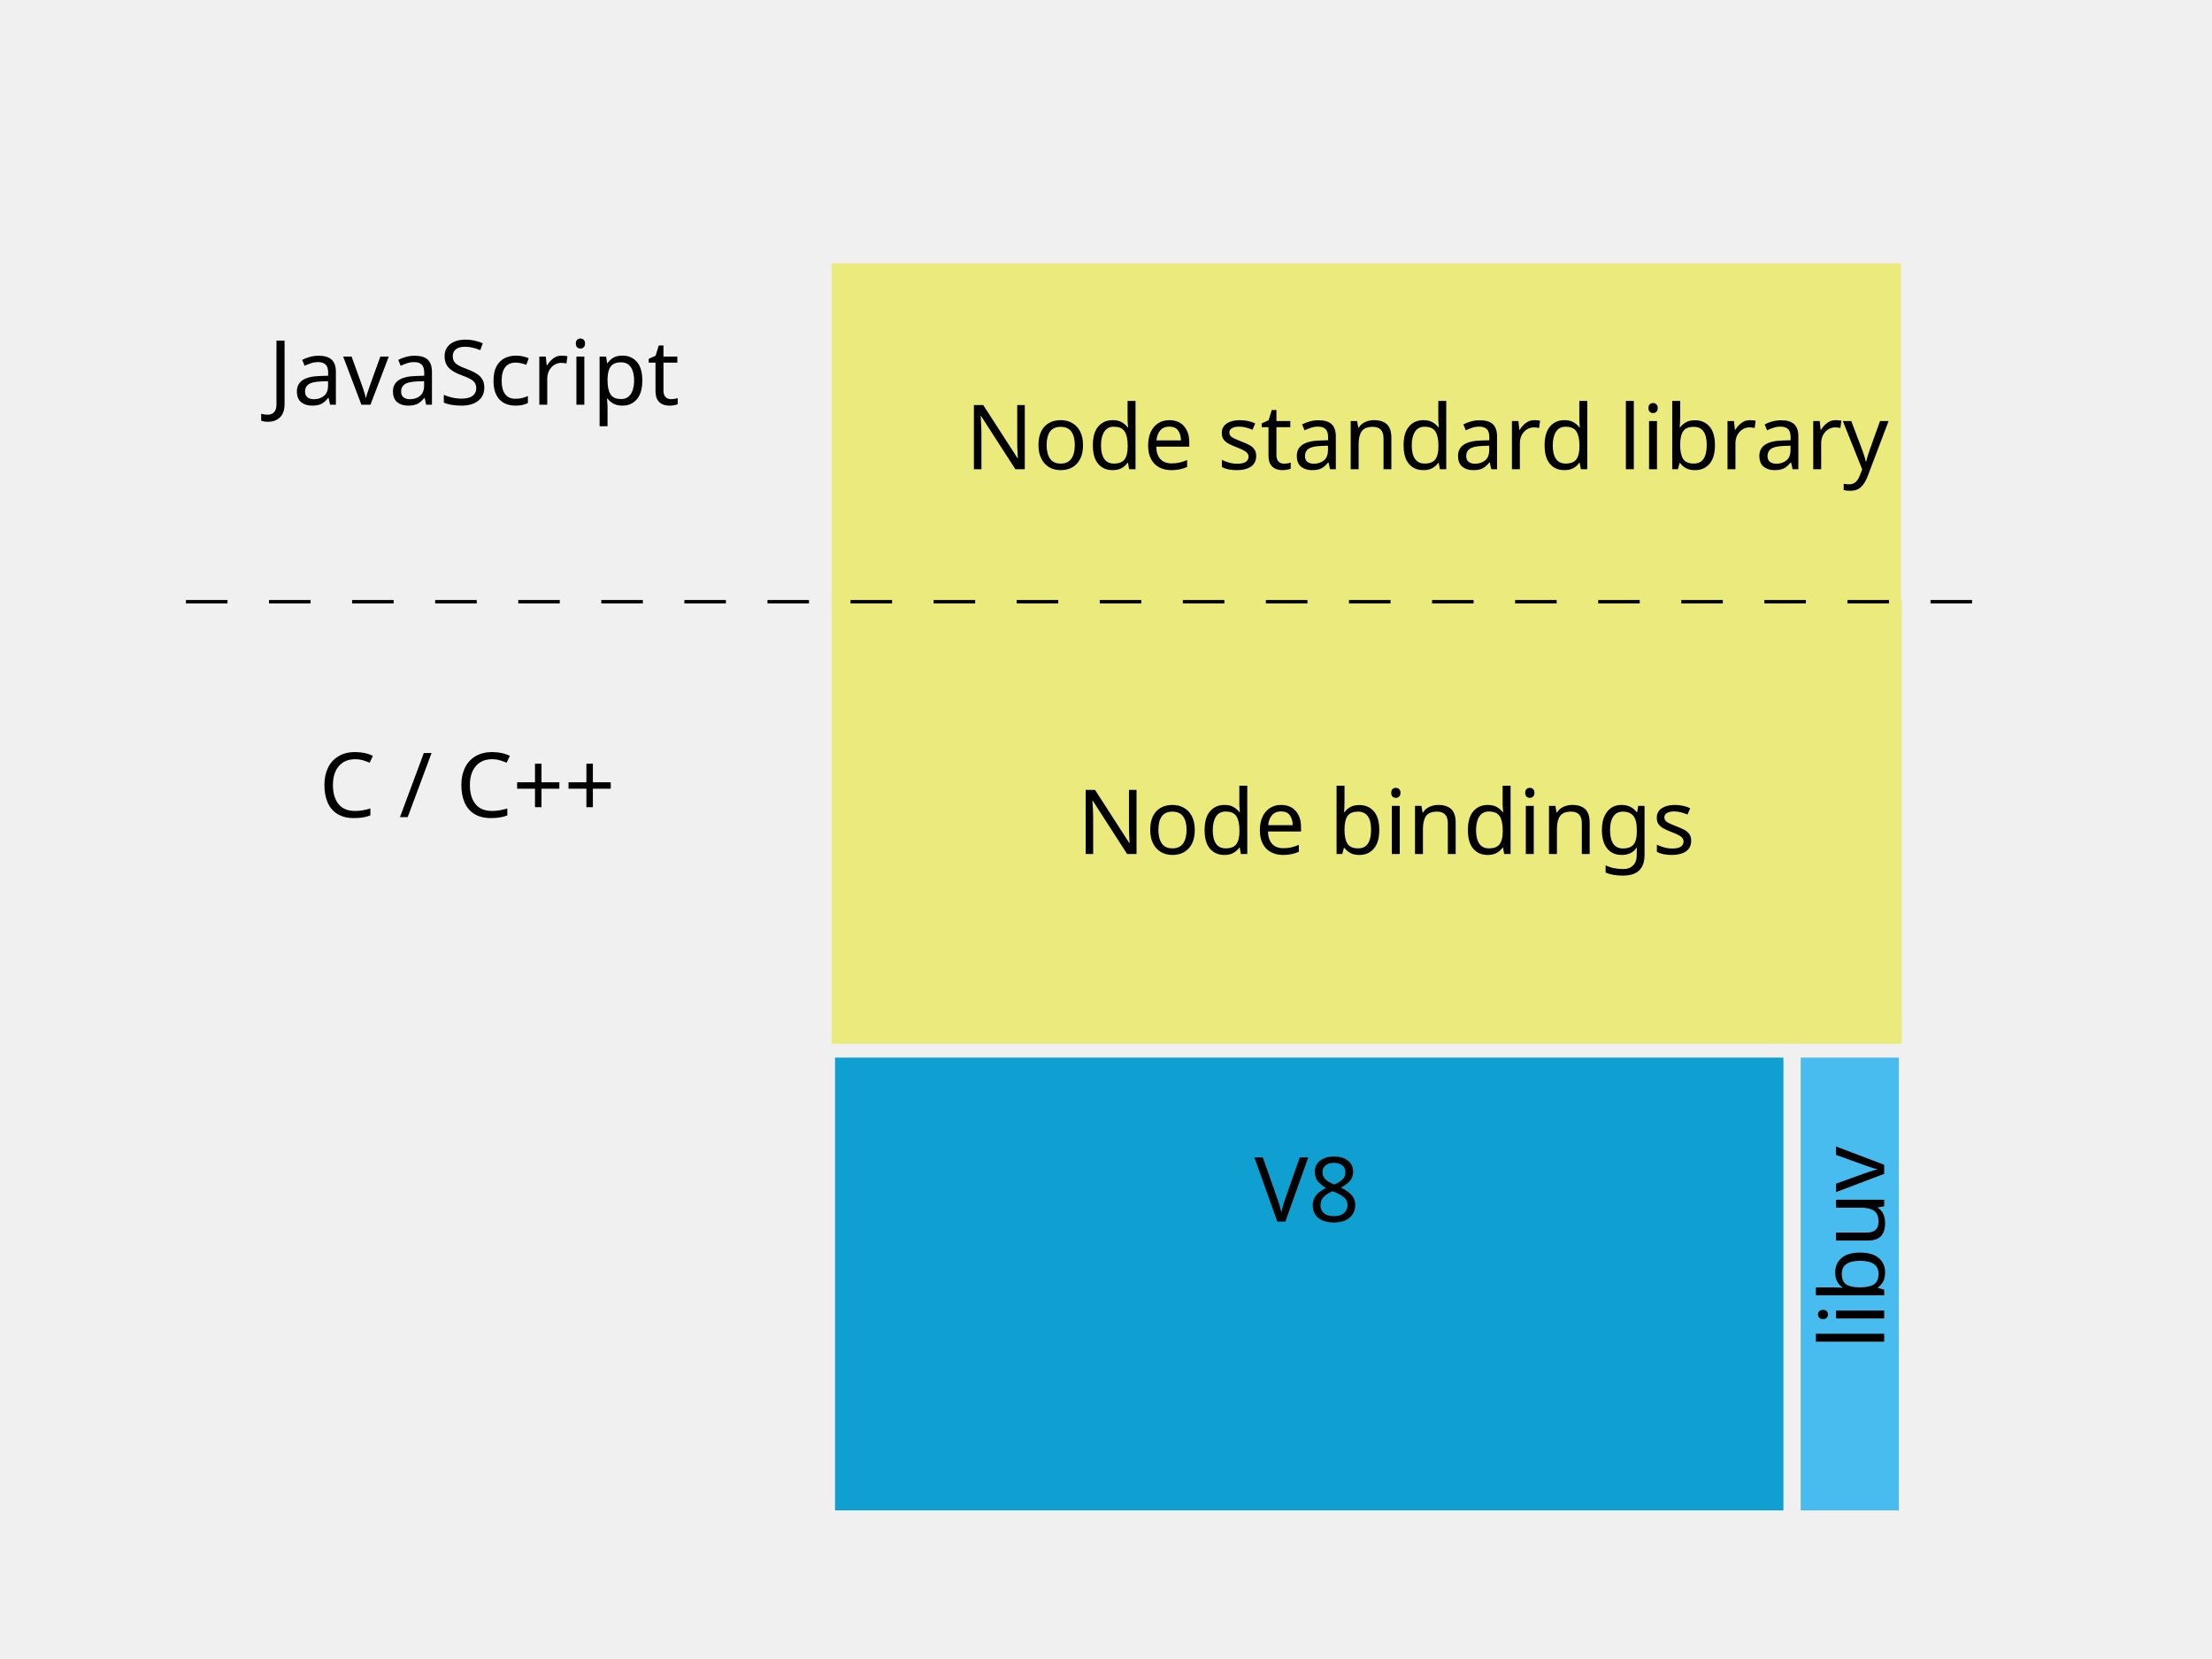
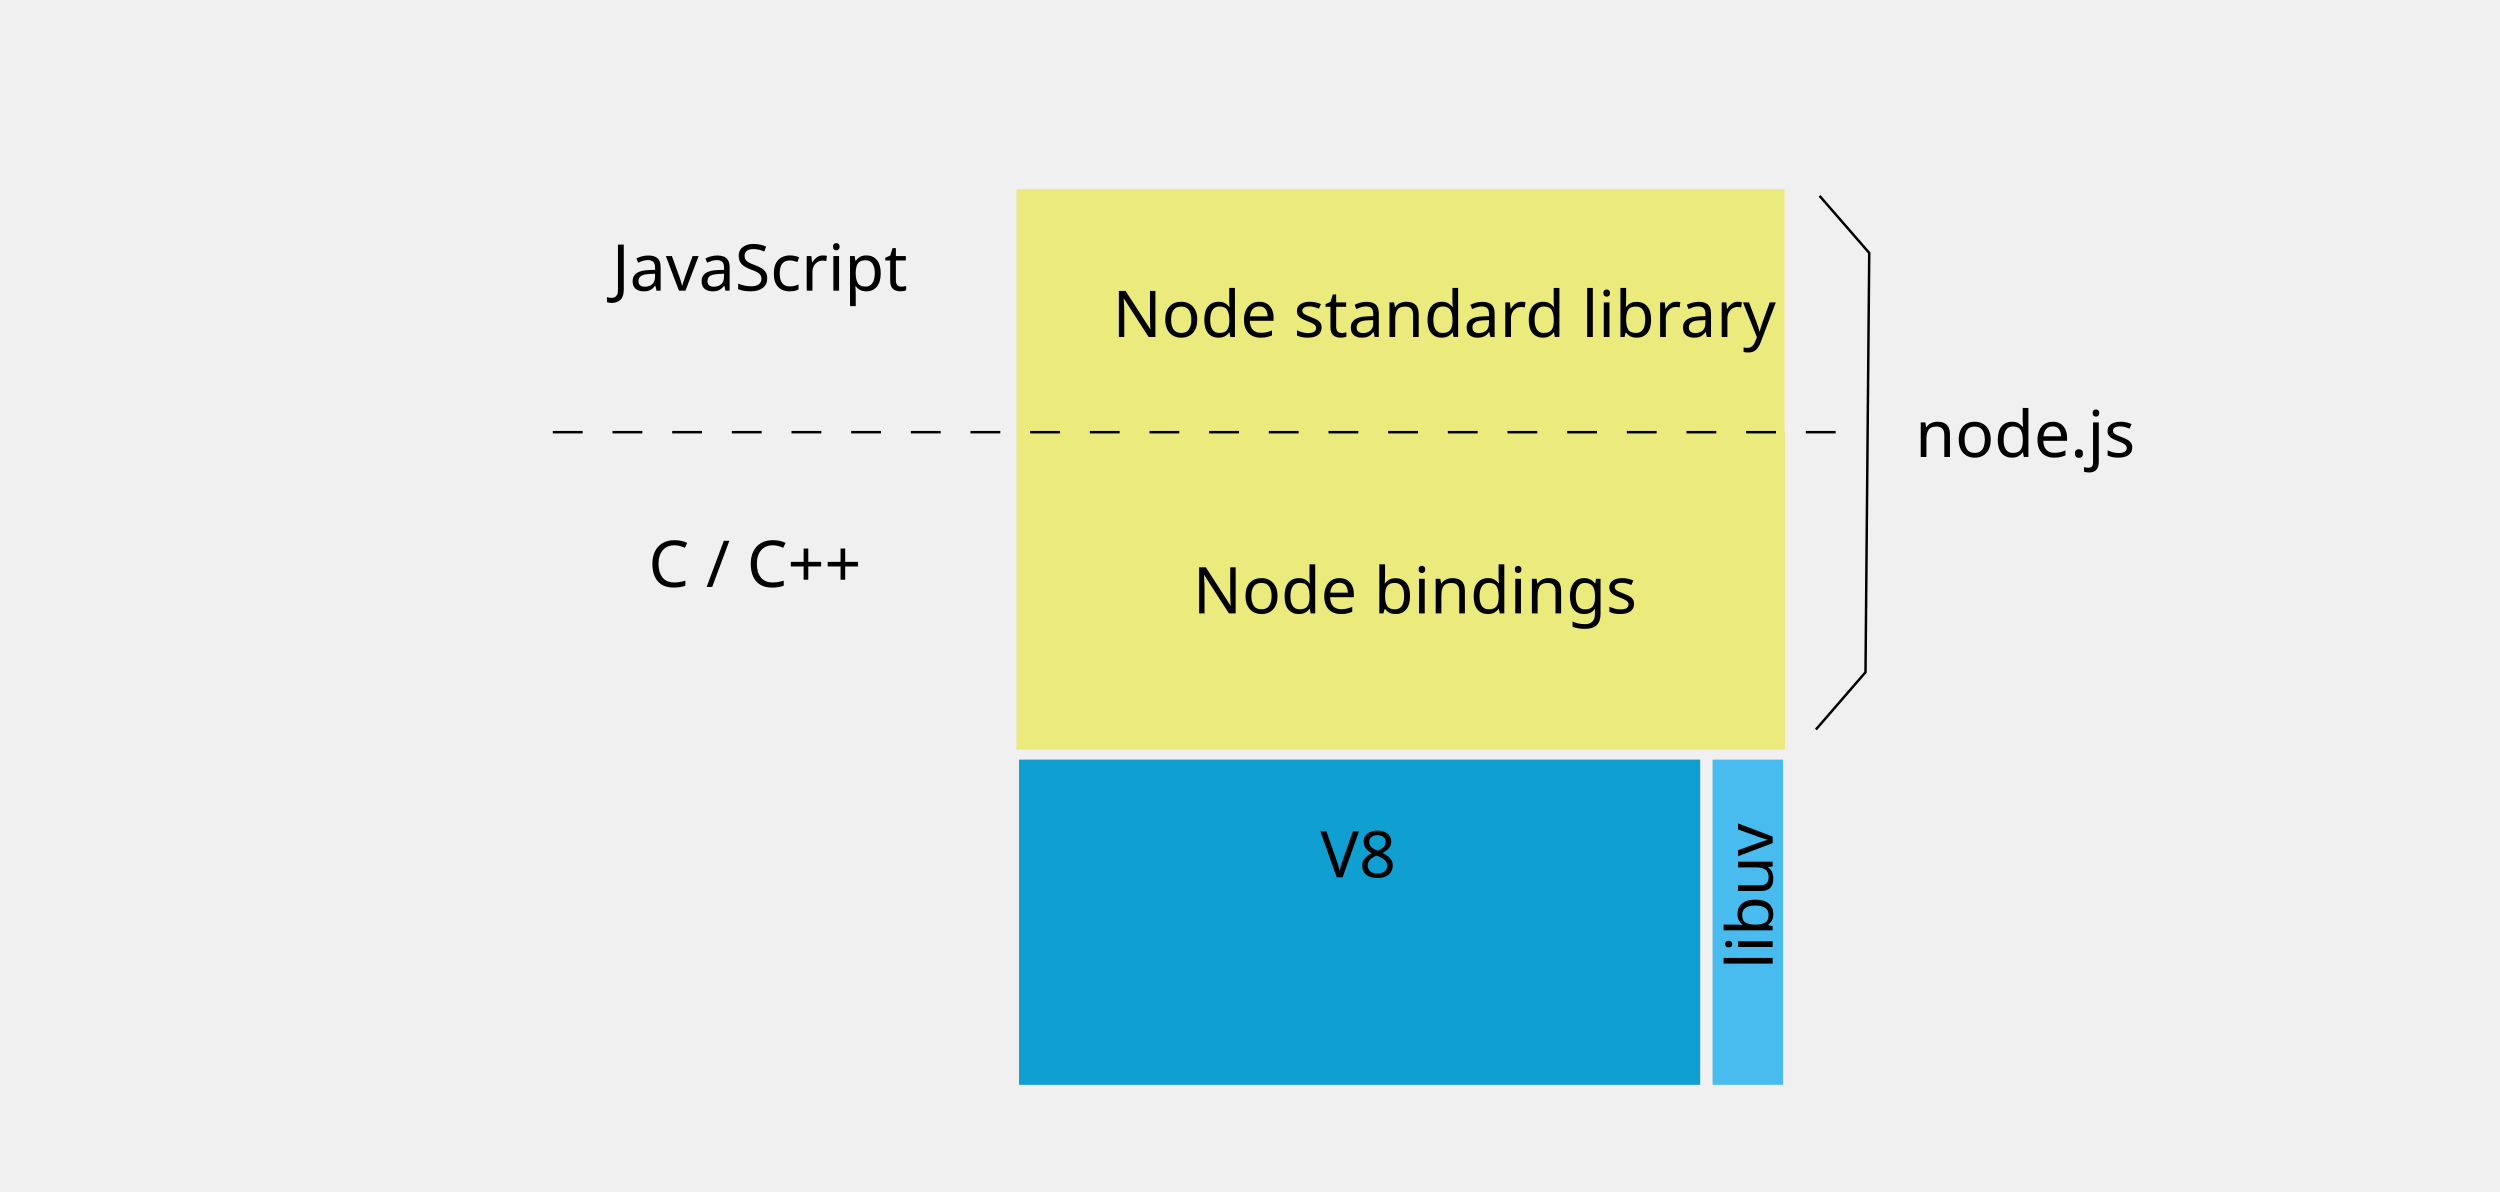
- <svg xmlns="http://www.w3.org/2000/svg" version="1.1" id="Layer_1" x="0px" y="0px" viewBox="0 0 640 480" style="enable-background:new 0 0 640 480;" xml:space="preserve">
+ <svg xmlns="http://www.w3.org/2000/svg" version="1.1" id="Layer_1" x="0px" y="0px" viewBox="0 0 1007.1 480" style="enable-background:new 0 0 1007.1 480;" xml:space="preserve">
  <style type="text/css">
	.st0{fill:#EAEA7D;}
	.st1{fill:#0F9FD1;}
	.st2{fill:#48BCEF;}
	.st3{fill:none;stroke:#000000;stroke-miterlimit:10;stroke-dasharray:12.018,12.018;}
	.st4{font-family:'ArialMT';}
	.st5{font-size:26px;}
+ 	.st6{fill:none; stroke:#000000;stroke-miterlimit:10;}
+ 	.st7{fill:#FFFFFF;stroke:#FFFFFF;stroke-miterlimit:10;}
</style>
  <g id="boxes">
    <g>
-       <rect x="240.6" y="173.8" class="st0" width="309.6" height="128.2" />
+       <rect x="409.5" y="173.8" class="st0" width="309.6" height="128.2" />
    </g>
    <g>
-       <rect x="241.6" y="306" class="st1" width="274.4" height="131" />
+       <rect x="410.5" y="306" class="st1" width="274.4" height="131" />
    </g>
    <g>
-       <rect x="521" y="306" class="st2" width="28.4" height="131" />
+       <rect x="689.9" y="306" class="st2" width="28.4" height="131" />
    </g>
    <g>
-       <rect x="240.6" y="76.2" class="st0" width="309.4" height="98.3" />
+       <rect x="409.5" y="76.2" class="st0" width="309.4" height="98.3" />
    </g>
    <g>
      <g>
-         <line class="st3" x1="53.8" y1="174.1" x2="576.6" y2="174.1" />
+         <line class="st3" x1="222.7" y1="174.1" x2="745.5" y2="174.1" />
      </g>
    </g>
  </g>
  <g id="texts">
-     <text transform="matrix(1 0 0 1 77.6006 117.0972)" class="st4 st5">JavaScript</text>
-     <text transform="matrix(1 0 0 1 279.2673 135.7638)" class="st4 st5">Node standard library</text>
-     <text transform="matrix(1 0 0 1 311.6006 247.0972)" class="st4 st5">Node bindings</text>
-     <text transform="matrix(1 0 0 1 362.9339 353.4305)" class="st4 st5">V8</text>
-     <text transform="matrix(6.123234e-17 -1 1 6.123234e-17 545.1533 390.3887)" class="st4 st5">libuv</text>
-     <text transform="matrix(1 0 0 1 92.2673 236.4305)" class="st4 st5">C / C++</text>
+     <text transform="matrix(1 0 0 1 246.5444 117.0972)" class="st4 st5">JavaScript</text>
+     <text transform="matrix(1 0 0 1 448.2111 135.7638)" class="st4 st5">Node standard library</text>
+     <text transform="matrix(1 0 0 1 480.5443 247.0972)" class="st4 st5">Node bindings</text>
+     <text transform="matrix(1 0 0 1 531.8777 353.4305)" class="st4 st5">V8</text>
+     <text transform="matrix(6.123234e-17 -1 1 6.123234e-17 714.0971 390.3887)" class="st4 st5">libuv</text>
+     <text transform="matrix(1 0 0 1 261.2111 236.4305)" class="st4 st5">C / C++</text>
+     <text transform="matrix(1 0 0 1 771.5433 184.0969)" class="st4 st5">node.js</text>
  </g>
+   <polyline class="st6" points="733,78.9 753,101.9 751.5,270.8 731.5,293.9 " />
+   <path class="st7" d="M878.9,187.9" />
</svg>
